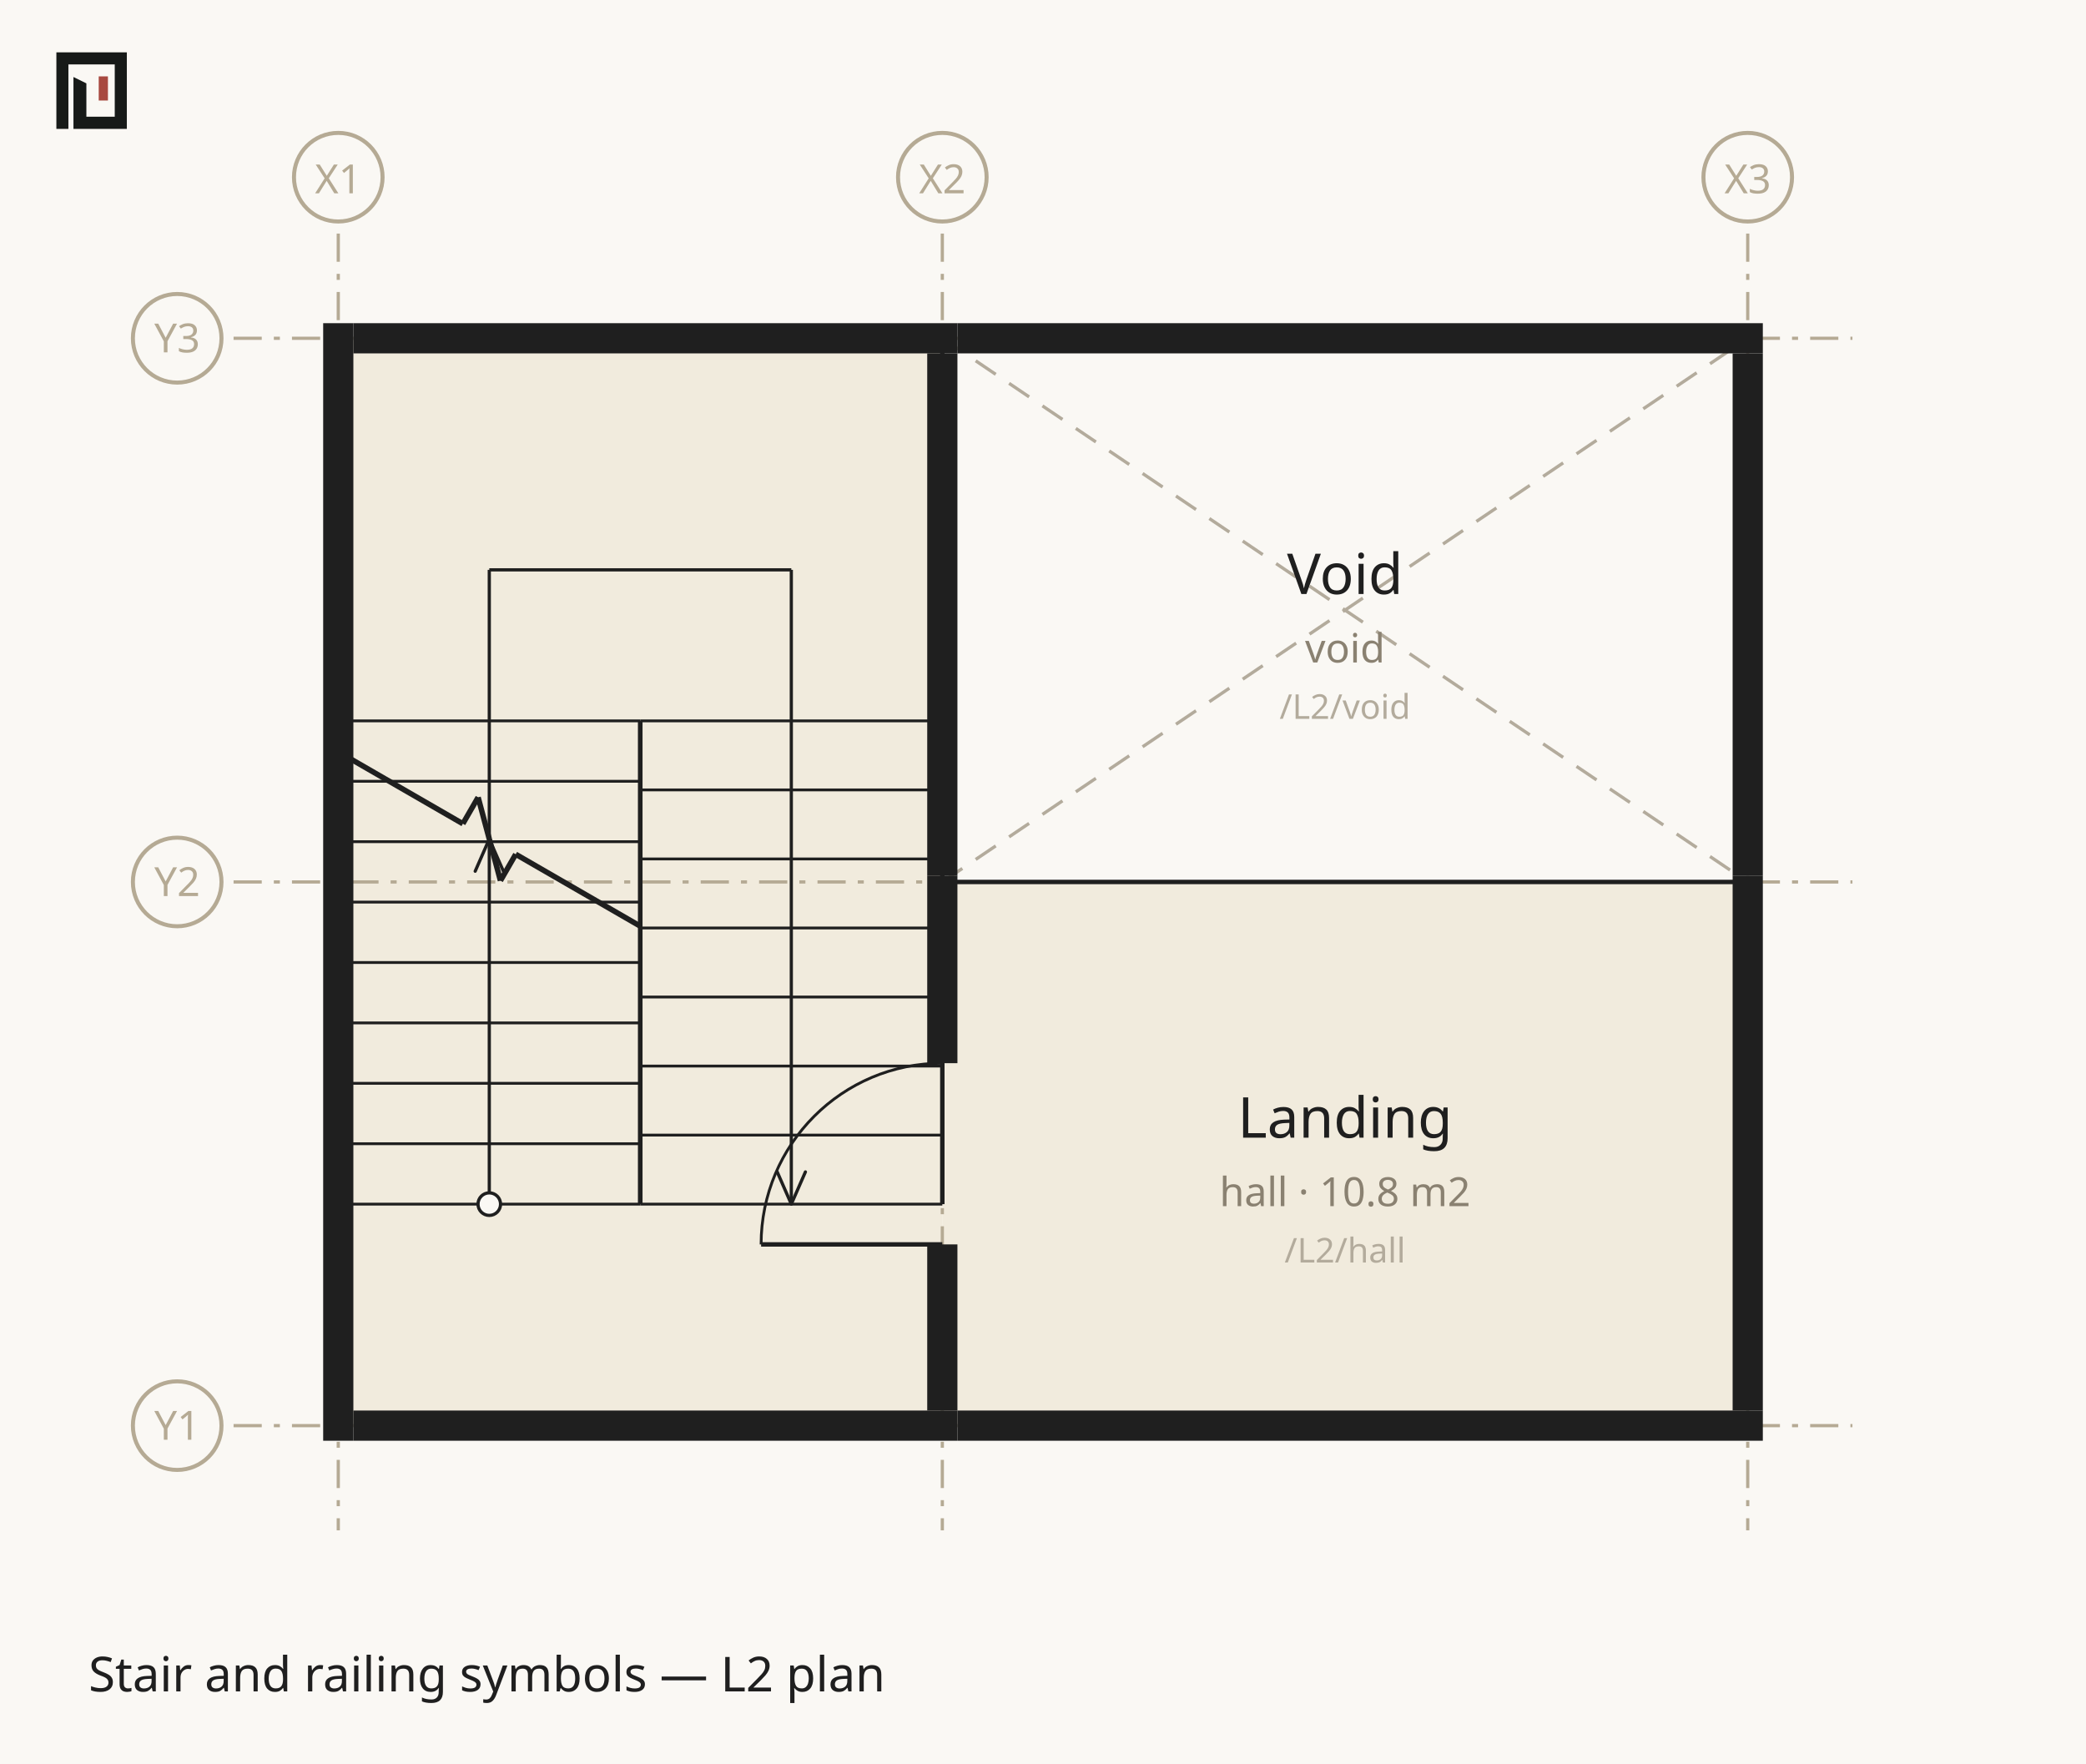
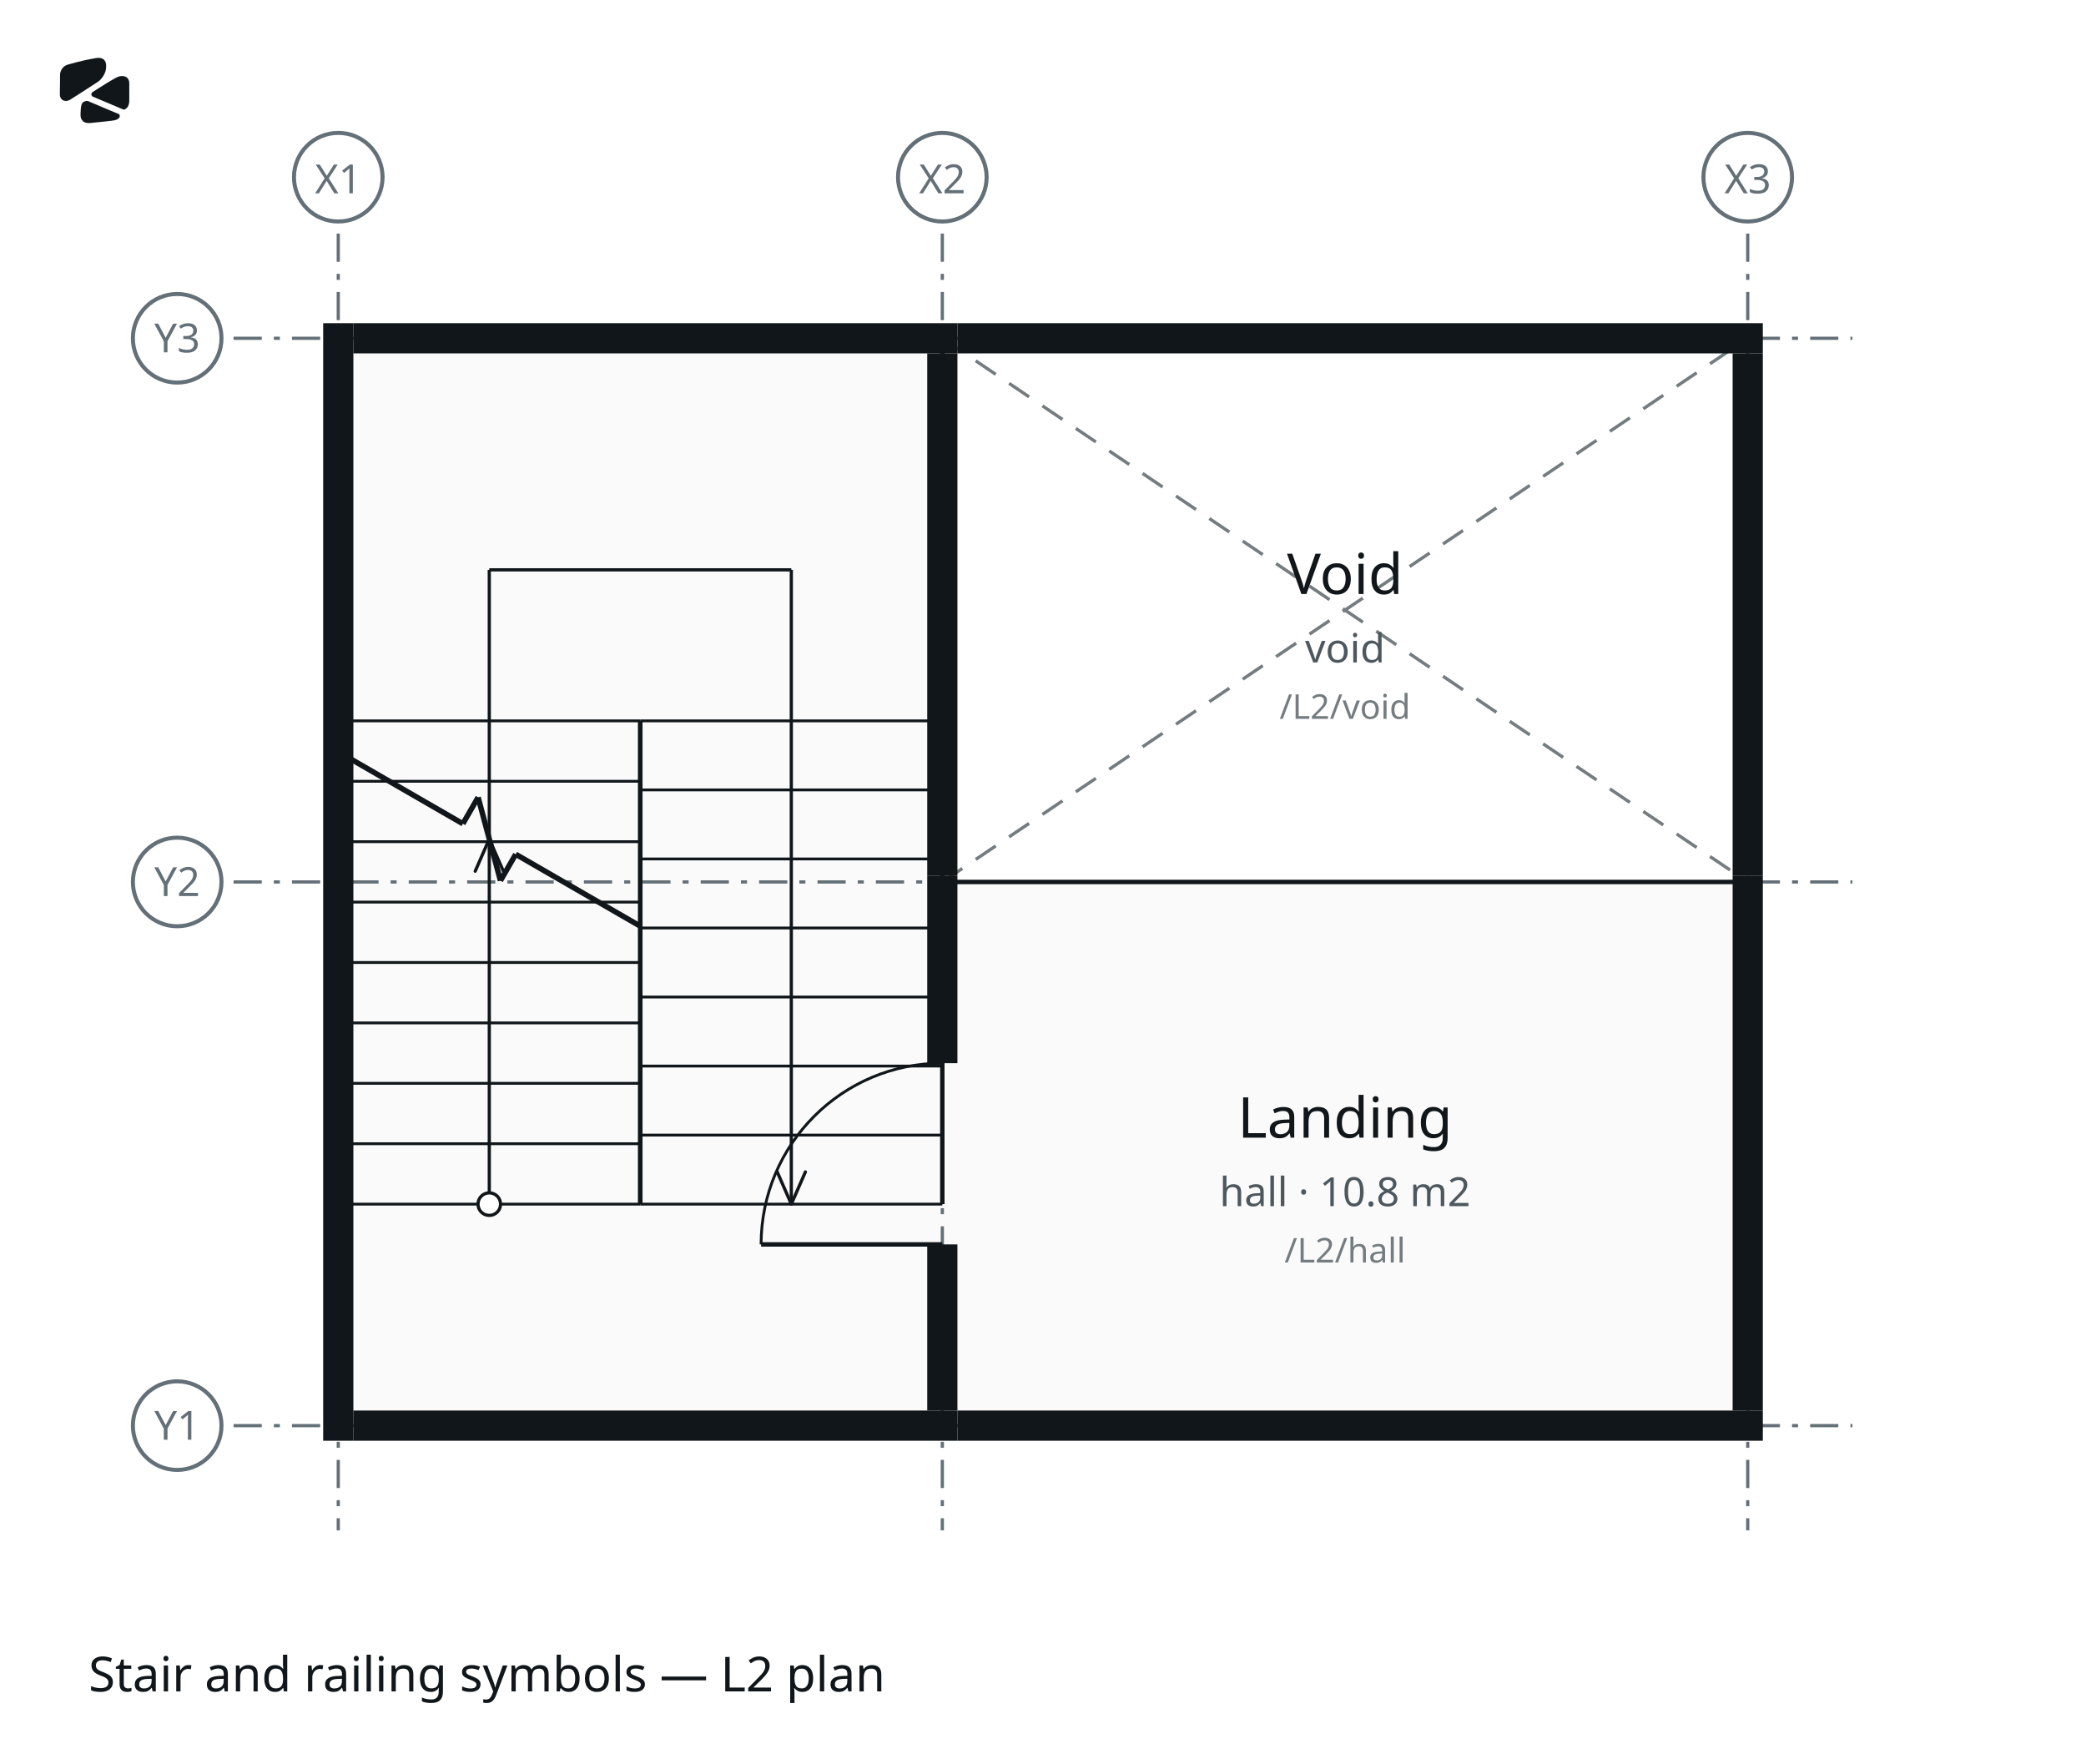
<svg xmlns="http://www.w3.org/2000/svg" width="518" height="438" viewBox="0 0 518 438" font-family="'Hiragino Sans','Noto Sans JP',sans-serif">
-   <rect width="518" height="438" fill="#faf8f4" />
-   <g transform="translate(9.11 9.27) scale(0.02179)">
-     <path d="M1027.53 171.361L224.461 171.363L224.392 1043.39L361.454 1043.42L361.567 308.689L889.587 308.679L889.581 904.864L566.4 904.876L566.387 524.585L419.01 452.015L419.047 1043.39L1027.51 1043.43L1027.53 171.361Z" fill="#171A18" />
-     <path d="M707 445.022L811.864 445L811.858 613.697C811.831 648.974 812.209 684.759 811.831 720L707.005 719.933L707 445.022Z" fill="#A84940" />
+   <rect width="518" height="438" fill="#ffffff" />
+   <g data-brand="koyu" role="img" aria-label="koyu" fill="#101619" transform="translate(14 13) scale(0.0620915) translate(6 14) scale(0.25)">
+     <path d="M0 0 C23.968 21.29 34.172 53.89 36.519 85.099 C36.867 91.688 36.893 98.277 36.883 104.875 C36.883 105.25 36.883 105.25 36.881 107.147 C36.854 119.353 36.329 131.33 34.695 143.438 C34.572 144.42 34.448 145.403 34.321 146.416 C31.516 168.406 26.847 190.151 17.695 210.438 C17.319 211.295 16.943 212.152 16.556 213.035 C8.09 232.319 -1.203 251.156 -13.305 268.438 C-14.557 270.353 -15.807 272.27 -17.055 274.188 C-26.926 289.118 -38.163 303.304 -50.305 316.438 C-50.85 317.028 -51.395 317.618 -51.957 318.227 C-53.778 320.195 -55.603 322.161 -57.43 324.125 C-58.003 324.743 -58.577 325.36 -59.168 325.997 C-64.939 332.176 -70.652 338.228 -77.43 343.312 C-77.708 343.524 -77.708 343.524 -79.116 344.592 C-89.283 352.245 -99.926 359.227 -110.526 366.257 C-112.691 367.694 -114.852 369.134 -117.012 370.575 C-117.997 371.232 -118.981 371.888 -119.966 372.544 C-122.366 374.142 -124.762 375.746 -127.152 377.359 C-133.364 381.54 -139.658 385.559 -146.019 389.509 C-151.82 393.117 -157.56 396.814 -163.289 400.536 C-167.218 403.088 -171.157 405.621 -175.117 408.125 C-178.717 410.406 -182.269 412.745 -185.805 415.125 C-191.072 418.669 -196.43 422.06 -201.805 425.438 C-207.116 428.775 -212.413 432.123 -217.617 435.625 C-228.034 442.627 -238.656 449.295 -249.305 455.938 C-256.755 460.585 -264.202 465.237 -271.57 470.015 C-273.503 471.269 -275.437 472.523 -277.371 473.776 C-286.976 480 -296.561 486.25 -306.109 492.559 C-306.563 492.858 -306.563 492.858 -308.86 494.376 C-312.556 496.818 -316.251 499.26 -319.945 501.705 C-332.037 509.707 -344.197 517.587 -356.443 525.35 C-362.033 528.895 -367.583 532.495 -373.117 536.125 C-375.052 537.389 -376.987 538.654 -378.922 539.918 C-379.839 540.518 -380.757 541.118 -381.702 541.736 C-397.161 551.844 -412.791 561.665 -428.48 571.411 C-431.611 573.355 -434.74 575.301 -437.867 577.25 C-438.372 577.565 -438.878 577.879 -439.398 578.204 C-446.104 582.386 -452.732 586.661 -459.282 591.083 C-464.624 594.682 -470.094 598.045 -475.596 601.393 C-481.531 605.022 -487.412 608.74 -493.305 612.438 C-493.667 612.664 -493.667 612.664 -495.5 613.812 C-506.204 620.52 -516.825 627.348 -527.389 634.274 C-530.024 636.001 -532.663 637.72 -535.305 639.438 C-536.011 639.902 -536.718 640.367 -537.447 640.846 C-542.153 643.881 -546.981 646.278 -552.117 648.5 C-552.906 648.845 -553.695 649.19 -554.508 649.546 C-560.361 652.082 -566.23 654.479 -572.305 656.438 C-573.145 656.712 -573.986 656.987 -574.852 657.27 C-601.163 665.171 -630.997 662.923 -655.18 649.938 C-678.871 636.656 -691.866 617.113 -699.305 591.438 C-702.638 579.59 -703.465 568.503 -703.473 556.285 C-703.477 554.752 -703.481 553.22 -703.485 551.687 C-703.495 547.508 -703.495 543.33 -703.493 539.151 C-703.492 536.465 -703.493 533.78 -703.493 531.094 C-703.492 511.38 -703.387 491.673 -702.891 471.965 C-702.87 471.162 -702.85 470.359 -702.829 469.531 C-702.658 462.808 -702.479 456.086 -702.298 449.363 C-701.512 420.238 -701.177 391.123 -701.02 361.988 C-701.015 361.095 -701.01 360.202 -701.005 359.283 C-700.904 341.091 -700.817 322.9 -700.761 304.709 C-700.739 297.762 -700.711 290.816 -700.679 283.87 C-700.661 279.808 -700.646 275.747 -700.64 271.685 C-700.576 227.235 -700.576 227.235 -695.93 208.812 C-695.711 207.9 -695.491 206.987 -695.266 206.047 C-693.628 199.37 -691.729 192.875 -689.305 186.438 C-688.937 185.41 -688.57 184.383 -688.191 183.324 C-672.792 141.439 -641.55 108.333 -601.133 89.457 C-580.562 80.202 -558.704 74.954 -536.881 69.612 C-523.652 66.368 -510.542 62.855 -497.471 59.023 C-438.082 41.634 -377.904 26.79 -317.458 13.57 C-313.431 12.688 -309.408 11.791 -305.386 10.885 C-290.356 7.506 -275.293 4.361 -260.18 1.375 C-256.001 0.547 -251.823 -0.284 -247.645 -1.114 C-245.768 -1.486 -243.891 -1.858 -242.015 -2.231 C-233.231 -3.974 -224.452 -5.742 -215.675 -7.522 C-156.407 -19.539 -156.407 -19.539 -129.305 -23.562 C-128.188 -23.729 -127.07 -23.896 -125.919 -24.068 C-82.061 -30.523 -35.409 -30.398 0 0 Z " transform="translate(735.3047,59.5625)" />
+     <path d="M0 0 C35.262 -0.824 66.094 6.895 92.451 31.375 C106.465 46.22 114.672 65.934 118.951 85.625 C119.114 86.367 119.278 87.11 119.446 87.875 C121.661 98.767 121.85 109.855 121.835 120.931 C121.837 122.171 121.839 123.411 121.842 124.651 C121.848 128.019 121.848 131.387 121.847 134.754 C121.846 138.402 121.852 142.05 121.857 145.698 C121.865 152.829 121.868 159.961 121.868 167.093 C121.869 172.896 121.871 178.698 121.874 184.501 C121.883 200.99 121.887 217.479 121.887 233.967 C121.887 234.411 121.887 234.411 121.886 236.655 C121.886 237.099 121.886 237.099 121.886 239.346 C121.886 253.731 121.896 268.116 121.91 282.5 C121.924 297.306 121.931 312.112 121.93 326.918 C121.93 335.216 121.932 343.514 121.943 351.812 C121.952 358.878 121.954 365.944 121.948 373.01 C121.944 376.607 121.944 380.204 121.953 383.801 C121.995 402.17 121.738 420.235 117.389 438.187 C117.17 439.111 116.951 440.035 116.726 440.987 C110.899 465.096 101.893 491.438 83.701 509.062 C83.276 509.482 82.85 509.902 82.412 510.334 C70.864 521.659 50.989 536.369 34.139 537.562 C30.433 537.023 27.76 535.948 24.412 534.332 C21.103 532.782 17.728 531.456 14.326 530.125 C9.912 528.383 5.562 526.578 1.264 524.562 C-3.142 522.513 -7.615 520.792 -12.174 519.125 C-18.382 516.851 -24.368 514.302 -30.334 511.457 C-36.464 508.573 -42.724 506.104 -49.049 503.687 C-54.91 501.43 -60.648 499.043 -66.334 496.371 C-70.248 494.643 -74.238 493.144 -78.236 491.625 C-84.547 489.221 -90.5 486.552 -96.494 483.441 C-99.285 482.069 -102.071 480.953 -104.986 479.875 C-112.235 477.181 -119.271 474.027 -126.333 470.887 C-132.713 468.052 -139.101 465.274 -145.611 462.75 C-150.004 461.046 -154.23 459.154 -158.424 457 C-162.752 454.778 -167.086 452.917 -171.642 451.218 C-186.278 445.723 -200.598 439.392 -214.897 433.082 C-215.566 432.786 -216.235 432.491 -216.924 432.187 C-217.595 431.891 -218.266 431.595 -218.957 431.289 C-229.58 426.607 -240.287 422.196 -251.084 417.933 C-259.882 414.458 -268.572 410.812 -277.189 406.91 C-289.663 401.266 -302.394 396.2 -315.078 391.053 C-323.845 387.493 -332.584 383.871 -341.299 380.187 C-342.342 379.747 -343.385 379.307 -344.459 378.854 C-350.28 376.385 -356.049 373.823 -361.797 371.192 C-365.162 369.672 -368.564 368.26 -371.986 366.875 C-373.467 366.27 -374.947 365.664 -376.428 365.058 C-377.213 364.737 -377.998 364.416 -378.807 364.085 C-383.353 362.219 -387.888 360.328 -392.424 358.437 C-393.433 358.017 -394.442 357.596 -395.481 357.163 C-401.11 354.816 -406.736 352.46 -412.357 350.093 C-426.937 343.958 -441.54 337.881 -456.174 331.875 C-457.004 331.534 -457.833 331.193 -458.688 330.842 C-490.404 317.822 -493.468 274.245 -463.971 255.709 C-462.037 254.494 -460.117 253.302 -458.221 252.128 C-453.197 249.015 -448.245 245.797 -443.299 242.562 C-434.466 236.798 -425.566 231.146 -416.636 225.533 C-414.331 224.082 -412.029 222.628 -409.729 221.171 C-401.449 215.931 -393.155 210.716 -384.843 205.526 C-380.327 202.707 -375.813 199.884 -371.299 197.062 C-370.432 196.52 -369.564 195.978 -368.671 195.42 C-359.236 189.518 -349.901 183.498 -340.663 177.293 C-332.818 172.039 -324.789 167.136 -316.674 162.312 C-310.1 158.385 -303.654 154.25 -297.186 150.152 C-292.798 147.373 -288.395 144.62 -283.986 141.875 C-279.168 138.872 -274.377 135.835 -269.611 132.75 C-262.866 128.387 -256.038 124.162 -249.201 119.945 C-245.051 117.386 -240.905 114.822 -236.783 112.218 C-236.434 111.998 -236.434 111.998 -234.667 110.884 C-233.406 110.087 -232.145 109.287 -230.887 108.484 C-227.338 106.245 -223.725 104.197 -220.025 102.214 C-214.264 99.102 -208.785 95.631 -203.299 92.062 C-196.925 87.915 -190.524 83.991 -183.807 80.421 C-181.256 79.039 -178.778 77.57 -176.299 76.062 C-173.027 74.074 -169.728 72.197 -166.35 70.398 C-159.586 66.726 -153.043 62.714 -146.486 58.687 C-134.482 51.32 -122.364 44.221 -109.963 37.539 C-107.279 36.051 -104.67 34.469 -102.049 32.875 C-93.388 27.778 -84.223 23.618 -75.121 19.377 C-73.267 18.513 -71.417 17.64 -69.573 16.757 C-62.824 13.579 -55.997 11.159 -48.861 9 C-48.581 8.914 -48.581 8.914 -47.164 8.482 C-31.676 3.78 -16.218 0.437 0 0 Z " transform="translate(1020.299,322.938)" />
+     <path d="M0 0 C6.697 3.407 13.614 6.175 20.574 8.989 C25.185 10.862 29.78 12.775 34.375 14.688 C34.878 14.897 34.878 14.897 37.423 15.956 C45.324 19.254 53.197 22.618 61.062 26 C72.7 31.004 84.376 35.91 96.079 40.76 C99.199 42.057 102.317 43.361 105.434 44.668 C123.302 52.153 123.302 52.153 130.5 54.875 C137.4 57.487 143.999 60.446 150.562 63.812 C159.873 68.515 169.61 72.254 179.312 76.062 C183.068 77.549 186.722 79.219 190.375 80.938 C195.794 83.483 201.275 85.677 206.879 87.789 C214.682 90.757 222.296 94.08 229.851 97.626 C235.131 100.08 240.51 102.272 245.903 104.462 C249.857 106.073 253.758 107.748 257.625 109.562 C261.641 111.422 265.716 112.997 269.875 114.5 C277.973 117.449 285.854 120.87 293.75 124.312 C294.401 124.596 295.051 124.88 295.722 125.172 C298.962 126.585 302.2 128 305.438 129.417 C328.25 139.391 328.25 139.391 339.906 143.762 C343.612 145.216 347.239 146.817 350.875 148.438 C356.271 150.842 361.701 153.037 367.25 155.062 C373.046 157.184 378.609 159.585 384.188 162.234 C389.405 164.66 394.744 166.806 400.062 169 C406.455 171.637 412.816 174.283 419.062 177.25 C424.345 179.747 429.723 181.813 435.202 183.826 C440.089 185.622 444.895 187.56 449.688 189.598 C452.337 190.713 455.008 191.767 457.688 192.809 C489.791 205.315 489.791 205.315 493.246 212.848 C493.516 213.558 493.785 214.268 494.062 215 C494.445 215.741 494.828 216.482 495.223 217.246 C499.899 227.407 500.088 241.132 496.519 251.679 C494.54 256.701 492.004 262.197 488.062 266 C487.403 266 486.742 266 486.062 266 C485.821 266.583 485.58 267.165 485.332 267.766 C476.571 283.185 447.842 293.61 432.062 299 C431.048 299.347 430.034 299.694 428.988 300.051 C405.929 307.255 380.71 308.889 356.835 311.956 C354.032 312.316 351.23 312.678 348.428 313.04 C323.518 316.255 298.596 319.302 273.625 322 C273.308 322.034 273.308 322.034 271.706 322.207 C256.943 323.801 242.17 325.294 227.393 326.755 C220.421 327.446 213.454 328.155 206.5 329.008 C194.714 330.449 182.887 331.53 171.07 332.679 C167.662 333.011 164.255 333.345 160.847 333.679 C149.005 334.839 137.163 335.991 125.32 337.141 C121.943 337.469 118.565 337.797 115.188 338.125 C114.38 338.203 113.573 338.282 112.741 338.363 C100.428 339.561 88.119 340.798 75.812 342.062 C75.002 342.146 74.191 342.229 73.356 342.315 C65.803 343.092 58.251 343.873 50.7 344.669 C48.075 344.945 45.45 345.22 42.826 345.495 C41.09 345.678 39.354 345.863 37.618 346.049 C-2.007 350.209 -49.77 350.399 -82.479 323.94 C-83.992 322.654 -85.47 321.338 -86.938 320 C-87.458 319.527 -87.978 319.053 -88.514 318.565 C-95.615 311.996 -101.595 305.081 -106.938 297 C-107.592 296.051 -108.247 295.102 -108.922 294.125 C-118.781 279.406 -124.381 262.433 -126.938 245 C-127.059 244.179 -127.18 243.357 -127.304 242.511 C-128.973 230.29 -129.01 218.21 -128.625 205.918 C-128.614 205.535 -128.614 205.535 -128.557 203.599 C-128.006 185.146 -127.025 166.716 -125.946 148.287 C-125.729 144.574 -125.521 140.862 -125.321 137.149 C-123.811 109.199 -121.414 82.836 -112.938 56 C-112.665 55.112 -112.393 54.223 -112.113 53.308 C-104.895 29.794 -89.108 11.323 -66.062 2.984 C-43.016 -5.355 -23.008 -11.787 0 0 Z " transform="translate(490.9375,727)" />
  </g>
-   <path d="M 234 354 L 434 354 L 434 219 L 234 219 Z" fill="#f1ebdd" />
-   <path d="M 84 354 L 234 354 L 234 84 L 84 84 Z" fill="#f1ebdd" />
-   <path d="M 234 219 L 434 219 L 434 84 L 234 84 Z" fill="#faf8f4" />
-   <line x1="234" y1="219" x2="434" y2="84" stroke="#b3ab9c" stroke-width="0.8" stroke-dasharray="6 4" />
-   <line x1="234" y1="84" x2="434" y2="219" stroke="#b3ab9c" stroke-width="0.8" stroke-dasharray="6 4" />
-   <line x1="84" y1="58" x2="84" y2="380" stroke="#b5aa94" stroke-width="0.8" stroke-dasharray="7 3 1.5 3" />
-   <circle cx="84" cy="44" r="11" fill="none" stroke="#b5aa94" stroke-width="1" />
-   <text x="84" y="48" text-anchor="middle" font-size="10" fill="#b5aa94">X1</text>
-   <line x1="234" y1="58" x2="234" y2="380" stroke="#b5aa94" stroke-width="0.8" stroke-dasharray="7 3 1.5 3" />
-   <circle cx="234" cy="44" r="11" fill="none" stroke="#b5aa94" stroke-width="1" />
-   <text x="234" y="48" text-anchor="middle" font-size="10" fill="#b5aa94">X2</text>
-   <line x1="434" y1="58" x2="434" y2="380" stroke="#b5aa94" stroke-width="0.8" stroke-dasharray="7 3 1.5 3" />
-   <circle cx="434" cy="44" r="11" fill="none" stroke="#b5aa94" stroke-width="1" />
-   <text x="434" y="48" text-anchor="middle" font-size="10" fill="#b5aa94">X3</text>
-   <line x1="58" y1="354" x2="460" y2="354" stroke="#b5aa94" stroke-width="0.8" stroke-dasharray="7 3 1.5 3" />
-   <circle cx="44" cy="354" r="11" fill="none" stroke="#b5aa94" stroke-width="1" />
-   <text x="44" y="357.5" text-anchor="middle" font-size="10" fill="#b5aa94">Y1</text>
-   <line x1="58" y1="219" x2="460" y2="219" stroke="#b5aa94" stroke-width="0.8" stroke-dasharray="7 3 1.5 3" />
-   <circle cx="44" cy="219" r="11" fill="none" stroke="#b5aa94" stroke-width="1" />
-   <text x="44" y="222.5" text-anchor="middle" font-size="10" fill="#b5aa94">Y2</text>
-   <line x1="58" y1="84" x2="460" y2="84" stroke="#b5aa94" stroke-width="0.8" stroke-dasharray="7 3 1.5 3" />
-   <circle cx="44" cy="84" r="11" fill="none" stroke="#b5aa94" stroke-width="1" />
-   <text x="44" y="87.5" text-anchor="middle" font-size="10" fill="#b5aa94">Y3</text>
-   <path d="M 230.25 350.25 L 230.25 309 L 237.75 309 L 237.75 350.25 Z" fill="#1f1f1f" />
-   <path d="M 230.25 264 L 230.25 217.5 L 237.75 217.5 L 237.75 264 Z" fill="#1f1f1f" />
+   <path d="M 234 354 L 434 354 L 434 219 L 234 219 Z" fill="#fafafa" />
+   <path d="M 84 354 L 234 354 L 234 84 L 84 84 Z" fill="#fafafa" />
+   <path d="M 234 219 L 434 219 L 434 84 L 234 84 Z" fill="#ffffff" />
+   <line x1="234" y1="219" x2="434" y2="84" stroke="#747c80" stroke-width="0.8" stroke-dasharray="6 4" />
+   <line x1="234" y1="84" x2="434" y2="219" stroke="#747c80" stroke-width="0.8" stroke-dasharray="6 4" />
+   <line x1="84" y1="58" x2="84" y2="380" stroke="#647078" stroke-width="0.8" stroke-dasharray="7 3 1.5 3" />
+   <circle cx="84" cy="44" r="11" fill="none" stroke="#647078" stroke-width="1" />
+   <text x="84" y="48" text-anchor="middle" font-size="10" fill="#647078">X1</text>
+   <line x1="234" y1="58" x2="234" y2="380" stroke="#647078" stroke-width="0.8" stroke-dasharray="7 3 1.5 3" />
+   <circle cx="234" cy="44" r="11" fill="none" stroke="#647078" stroke-width="1" />
+   <text x="234" y="48" text-anchor="middle" font-size="10" fill="#647078">X2</text>
+   <line x1="434" y1="58" x2="434" y2="380" stroke="#647078" stroke-width="0.8" stroke-dasharray="7 3 1.5 3" />
+   <circle cx="434" cy="44" r="11" fill="none" stroke="#647078" stroke-width="1" />
+   <text x="434" y="48" text-anchor="middle" font-size="10" fill="#647078">X3</text>
+   <line x1="58" y1="354" x2="460" y2="354" stroke="#647078" stroke-width="0.8" stroke-dasharray="7 3 1.5 3" />
+   <circle cx="44" cy="354" r="11" fill="none" stroke="#647078" stroke-width="1" />
+   <text x="44" y="357.5" text-anchor="middle" font-size="10" fill="#647078">Y1</text>
+   <line x1="58" y1="219" x2="460" y2="219" stroke="#647078" stroke-width="0.8" stroke-dasharray="7 3 1.5 3" />
+   <circle cx="44" cy="219" r="11" fill="none" stroke="#647078" stroke-width="1" />
+   <text x="44" y="222.5" text-anchor="middle" font-size="10" fill="#647078">Y2</text>
+   <line x1="58" y1="84" x2="460" y2="84" stroke="#647078" stroke-width="0.8" stroke-dasharray="7 3 1.5 3" />
+   <circle cx="44" cy="84" r="11" fill="none" stroke="#647078" stroke-width="1" />
+   <text x="44" y="87.5" text-anchor="middle" font-size="10" fill="#647078">Y3</text>
+   <path d="M 230.25 350.25 L 230.25 309 L 237.75 309 L 237.75 350.25 Z" fill="#101619" />
+   <path d="M 230.25 264 L 230.25 217.5 L 237.75 217.5 L 237.75 264 Z" fill="#101619" />
  <g class="boundary-rail">
-     <line x1="234" y1="219" x2="434" y2="219" stroke="#1f1f1f" stroke-width="1.1" />
-     <circle class="boundary-rail-post" cx="234" cy="219" r="1.45" fill="#1f1f1f" />
-     <circle class="boundary-rail-post" cx="434" cy="219" r="1.45" fill="#1f1f1f" />
+     <line x1="234" y1="219" x2="434" y2="219" stroke="#101619" stroke-width="1.1" />
+     <circle class="boundary-rail-post" cx="234" cy="219" r="1.45" fill="#101619" />
+     <circle class="boundary-rail-post" cx="434" cy="219" r="1.45" fill="#101619" />
  </g>
-   <path d="M 430.25 350.25 L 430.25 217.5 L 437.75 217.5 L 437.75 350.25 Z" fill="#1f1f1f" />
-   <path d="M 237.75 350.25 L 437.75 350.25 L 437.75 357.75 L 237.75 357.75 Z" fill="#1f1f1f" />
-   <path d="M 230.25 217.5 L 230.25 87.75 L 237.75 87.75 L 237.75 217.5 Z" fill="#1f1f1f" />
-   <path d="M 87.75 80.25 L 237.75 80.25 L 237.75 87.75 L 87.75 87.75 Z" fill="#1f1f1f" />
-   <path d="M 87.75 350.25 L 237.75 350.25 L 237.75 357.75 L 87.75 357.75 Z" fill="#1f1f1f" />
-   <path d="M 80.25 357.75 L 80.25 80.25 L 87.75 80.25 L 87.75 357.75 Z" fill="#1f1f1f" />
-   <path d="M 430.25 217.5 L 430.25 87.75 L 437.75 87.75 L 437.75 217.5 Z" fill="#1f1f1f" />
-   <path d="M 237.75 80.25 L 437.75 80.25 L 437.75 87.75 L 237.75 87.75 Z" fill="#1f1f1f" />
-   <line x1="234" y1="309" x2="189" y2="309" stroke="#1f1f1f" stroke-width="1.1" />
-   <path class="opening-door-arc" d="M 189 309 A 45 45 0 0 1 234 264" fill="none" stroke="#1f1f1f" stroke-width="0.7" />
-   <line x1="84" y1="299" x2="84" y2="208.333" stroke="#1f1f1f" stroke-width="1.1" />
-   <line x1="159" y1="299" x2="159" y2="208.333" stroke="#1f1f1f" stroke-width="1.1" />
-   <line x1="84" y1="284" x2="159" y2="284" stroke="#1f1f1f" stroke-width="0.7" />
-   <line x1="84" y1="269" x2="159" y2="269" stroke="#1f1f1f" stroke-width="0.7" />
-   <line x1="84" y1="254" x2="159" y2="254" stroke="#1f1f1f" stroke-width="0.7" />
-   <line x1="84" y1="239" x2="159" y2="239" stroke="#1f1f1f" stroke-width="0.7" />
-   <line x1="84" y1="224" x2="159" y2="224" stroke="#1f1f1f" stroke-width="0.7" />
-   <line x1="84" y1="209" x2="159" y2="209" stroke="#1f1f1f" stroke-width="0.7" />
+   <path d="M 430.25 350.25 L 430.25 217.5 L 437.75 217.5 L 437.75 350.25 Z" fill="#101619" />
+   <path d="M 237.75 350.25 L 437.75 350.25 L 437.75 357.75 L 237.75 357.75 Z" fill="#101619" />
+   <path d="M 230.25 217.5 L 230.25 87.75 L 237.75 87.75 L 237.75 217.5 Z" fill="#101619" />
+   <path d="M 87.75 80.25 L 237.75 80.25 L 237.75 87.75 L 87.75 87.75 Z" fill="#101619" />
+   <path d="M 87.75 350.25 L 237.75 350.25 L 237.75 357.75 L 87.75 357.75 Z" fill="#101619" />
+   <path d="M 80.25 357.75 L 80.25 80.25 L 87.75 80.25 L 87.75 357.75 Z" fill="#101619" />
+   <path d="M 430.25 217.5 L 430.25 87.75 L 437.75 87.75 L 437.75 217.5 Z" fill="#101619" />
+   <path d="M 237.75 80.25 L 437.75 80.25 L 437.75 87.75 L 237.75 87.75 Z" fill="#101619" />
+   <line x1="234" y1="309" x2="189" y2="309" stroke="#101619" stroke-width="1.1" />
+   <path class="opening-door-arc" d="M 189 309 A 45 45 0 0 1 234 264" fill="none" stroke="#101619" stroke-width="0.7" />
+   <line x1="84" y1="299" x2="84" y2="208.333" stroke="#101619" stroke-width="1.1" />
+   <line x1="159" y1="299" x2="159" y2="208.333" stroke="#101619" stroke-width="1.1" />
+   <line x1="84" y1="284" x2="159" y2="284" stroke="#101619" stroke-width="0.7" />
+   <line x1="84" y1="269" x2="159" y2="269" stroke="#101619" stroke-width="0.7" />
+   <line x1="84" y1="254" x2="159" y2="254" stroke="#101619" stroke-width="0.7" />
+   <line x1="84" y1="239" x2="159" y2="239" stroke="#101619" stroke-width="0.7" />
+   <line x1="84" y1="224" x2="159" y2="224" stroke="#101619" stroke-width="0.7" />
+   <line x1="84" y1="209" x2="159" y2="209" stroke="#101619" stroke-width="0.7" />
  <g class="run-break-zigzag">
-     <line x1="84" y1="186.683" x2="114.938" y2="204.544" stroke="#1f1f1f" stroke-width="1.35" />
-     <line x1="114.938" y1="204.544" x2="118.726" y2="197.982" stroke="#1f1f1f" stroke-width="1.35" />
-     <line x1="118.726" y1="197.982" x2="121.5" y2="208.333" stroke="#1f1f1f" stroke-width="1.35" />
-     <line x1="121.5" y1="208.333" x2="124.274" y2="218.685" stroke="#1f1f1f" stroke-width="1.35" />
-     <line x1="124.274" y1="218.685" x2="128.062" y2="212.122" stroke="#1f1f1f" stroke-width="1.35" />
-     <line x1="128.062" y1="212.122" x2="159" y2="229.984" stroke="#1f1f1f" stroke-width="1.35" />
+     <line x1="84" y1="186.683" x2="114.938" y2="204.544" stroke="#101619" stroke-width="1.35" />
+     <line x1="114.938" y1="204.544" x2="118.726" y2="197.982" stroke="#101619" stroke-width="1.35" />
+     <line x1="118.726" y1="197.982" x2="121.5" y2="208.333" stroke="#101619" stroke-width="1.35" />
+     <line x1="121.5" y1="208.333" x2="124.274" y2="218.685" stroke="#101619" stroke-width="1.35" />
+     <line x1="124.274" y1="218.685" x2="128.062" y2="212.122" stroke="#101619" stroke-width="1.35" />
+     <line x1="128.062" y1="212.122" x2="159" y2="229.984" stroke="#101619" stroke-width="1.35" />
  </g>
-   <line x1="84" y1="299" x2="159" y2="299" stroke="#1f1f1f" stroke-width="0.7" />
+   <line x1="84" y1="299" x2="159" y2="299" stroke="#101619" stroke-width="0.7" />
  <g class="run-direction-arrow">
-     <line x1="121.5" y1="299" x2="121.5" y2="208.333" stroke="#1f1f1f" stroke-width="0.8" />
-     <circle class="run-direction-arrow-start" cx="121.5" cy="299" r="2.8" fill="#faf8f4" stroke="#1f1f1f" stroke-width="0.8" />
-     <path class="run-direction-arrow-head" d="M 125 216.333 L 121.5 208.333 L 118 216.333" fill="none" stroke="#1f1f1f" stroke-width="0.8" stroke-linecap="round" stroke-linejoin="round" />
+     <line x1="121.5" y1="299" x2="121.5" y2="208.333" stroke="#101619" stroke-width="0.8" />
+     <circle class="run-direction-arrow-start" cx="121.5" cy="299" r="2.8" fill="#ffffff" stroke="#101619" stroke-width="0.8" />
+     <path class="run-direction-arrow-head" d="M 125 216.333 L 121.5 208.333 L 118 216.333" fill="none" stroke="#101619" stroke-width="0.8" stroke-linecap="round" stroke-linejoin="round" />
  </g>
-   <line x1="84" y1="208.333" x2="84" y2="179" stroke="#1f1f1f" stroke-width="1.1" />
-   <line x1="159" y1="208.333" x2="159" y2="179" stroke="#1f1f1f" stroke-width="1.1" />
-   <line x1="84" y1="179" x2="84" y2="84" stroke="#1f1f1f" stroke-width="1.1" />
-   <line x1="234" y1="179" x2="234" y2="84" stroke="#1f1f1f" stroke-width="1.1" />
-   <line x1="159" y1="299" x2="159" y2="179" stroke="#1f1f1f" stroke-width="1.1" />
-   <line x1="234" y1="299" x2="234" y2="179" stroke="#1f1f1f" stroke-width="1.1" />
-   <line x1="84" y1="194" x2="159" y2="194" stroke="#1f1f1f" stroke-width="0.7" />
-   <line x1="159" y1="281.857" x2="234" y2="281.857" stroke="#1f1f1f" stroke-width="0.7" />
-   <line x1="159" y1="264.714" x2="234" y2="264.714" stroke="#1f1f1f" stroke-width="0.7" />
-   <line x1="159" y1="247.571" x2="234" y2="247.571" stroke="#1f1f1f" stroke-width="0.7" />
-   <line x1="159" y1="230.429" x2="234" y2="230.429" stroke="#1f1f1f" stroke-width="0.7" />
-   <line x1="159" y1="213.286" x2="234" y2="213.286" stroke="#1f1f1f" stroke-width="0.7" />
-   <line x1="159" y1="196.143" x2="234" y2="196.143" stroke="#1f1f1f" stroke-width="0.7" />
-   <line x1="84" y1="179" x2="159" y2="179" stroke="#1f1f1f" stroke-width="0.7" />
-   <line x1="159" y1="299" x2="234" y2="299" stroke="#1f1f1f" stroke-width="0.7" />
-   <line x1="159" y1="179" x2="234" y2="179" stroke="#1f1f1f" stroke-width="0.7" />
+   <line x1="84" y1="208.333" x2="84" y2="179" stroke="#101619" stroke-width="1.1" />
+   <line x1="159" y1="208.333" x2="159" y2="179" stroke="#101619" stroke-width="1.1" />
+   <line x1="84" y1="179" x2="84" y2="84" stroke="#101619" stroke-width="1.1" />
+   <line x1="234" y1="179" x2="234" y2="84" stroke="#101619" stroke-width="1.1" />
+   <line x1="159" y1="299" x2="159" y2="179" stroke="#101619" stroke-width="1.1" />
+   <line x1="234" y1="299" x2="234" y2="179" stroke="#101619" stroke-width="1.1" />
+   <line x1="84" y1="194" x2="159" y2="194" stroke="#101619" stroke-width="0.7" />
+   <line x1="159" y1="281.857" x2="234" y2="281.857" stroke="#101619" stroke-width="0.7" />
+   <line x1="159" y1="264.714" x2="234" y2="264.714" stroke="#101619" stroke-width="0.7" />
+   <line x1="159" y1="247.571" x2="234" y2="247.571" stroke="#101619" stroke-width="0.7" />
+   <line x1="159" y1="230.429" x2="234" y2="230.429" stroke="#101619" stroke-width="0.7" />
+   <line x1="159" y1="213.286" x2="234" y2="213.286" stroke="#101619" stroke-width="0.7" />
+   <line x1="159" y1="196.143" x2="234" y2="196.143" stroke="#101619" stroke-width="0.7" />
+   <line x1="84" y1="179" x2="159" y2="179" stroke="#101619" stroke-width="0.7" />
+   <line x1="159" y1="299" x2="234" y2="299" stroke="#101619" stroke-width="0.7" />
+   <line x1="159" y1="179" x2="234" y2="179" stroke="#101619" stroke-width="0.7" />
  <g class="run-direction-arrow">
-     <line x1="121.5" y1="208.333" x2="121.5" y2="179" stroke="#1f1f1f" stroke-width="0.8" />
-     <line x1="121.5" y1="179" x2="121.5" y2="141.5" stroke="#1f1f1f" stroke-width="0.8" />
-     <line x1="121.5" y1="141.5" x2="196.5" y2="141.5" stroke="#1f1f1f" stroke-width="0.8" />
-     <line x1="196.5" y1="141.5" x2="196.5" y2="179" stroke="#1f1f1f" stroke-width="0.8" />
-     <line x1="196.5" y1="179" x2="196.5" y2="299" stroke="#1f1f1f" stroke-width="0.8" />
-     <path class="run-direction-arrow-head" d="M 193 291 L 196.5 299 L 200 291" fill="none" stroke="#1f1f1f" stroke-width="0.8" stroke-linecap="round" stroke-linejoin="round" />
+     <line x1="121.5" y1="208.333" x2="121.5" y2="179" stroke="#101619" stroke-width="0.8" />
+     <line x1="121.5" y1="179" x2="121.5" y2="141.5" stroke="#101619" stroke-width="0.8" />
+     <line x1="121.5" y1="141.5" x2="196.5" y2="141.5" stroke="#101619" stroke-width="0.8" />
+     <line x1="196.5" y1="141.5" x2="196.5" y2="179" stroke="#101619" stroke-width="0.8" />
+     <line x1="196.5" y1="179" x2="196.5" y2="299" stroke="#101619" stroke-width="0.8" />
+     <path class="run-direction-arrow-head" d="M 193 291 L 196.5 299 L 200 291" fill="none" stroke="#101619" stroke-width="0.8" stroke-linecap="round" stroke-linejoin="round" />
  </g>
-   <text x="334" y="282.5" text-anchor="middle" font-size="14" fill="#1f1f1f">Landing</text>
-   <text x="334" y="299.5" text-anchor="middle" font-size="10" fill="#8a8171">hall · 10.8 m2</text>
-   <text x="334" y="313.5" text-anchor="middle" font-size="8.5" fill="#b3ab9c">/L2/hall</text>
-   <text x="334" y="147.5" text-anchor="middle" font-size="14" fill="#1f1f1f">Void</text>
-   <text x="334" y="164.5" text-anchor="middle" font-size="10" fill="#8a8171">void</text>
-   <text x="334" y="178.5" text-anchor="middle" font-size="8.5" fill="#b3ab9c">/L2/void</text>
-   <text x="22" y="420" font-size="12" fill="#1f1f1f">Stair and railing symbols — L2 plan</text>
+   <text x="334" y="282.5" text-anchor="middle" font-size="14" fill="#101619">Landing</text>
+   <text x="334" y="299.5" text-anchor="middle" font-size="10" fill="#4c585e">hall · 10.8 m2</text>
+   <text x="334" y="313.5" text-anchor="middle" font-size="8.5" fill="#747c80">/L2/hall</text>
+   <text x="334" y="147.5" text-anchor="middle" font-size="14" fill="#101619">Void</text>
+   <text x="334" y="164.5" text-anchor="middle" font-size="10" fill="#4c585e">void</text>
+   <text x="334" y="178.5" text-anchor="middle" font-size="8.5" fill="#747c80">/L2/void</text>
+   <text x="22" y="420" font-size="12" fill="#101619">Stair and railing symbols — L2 plan</text>
</svg>
